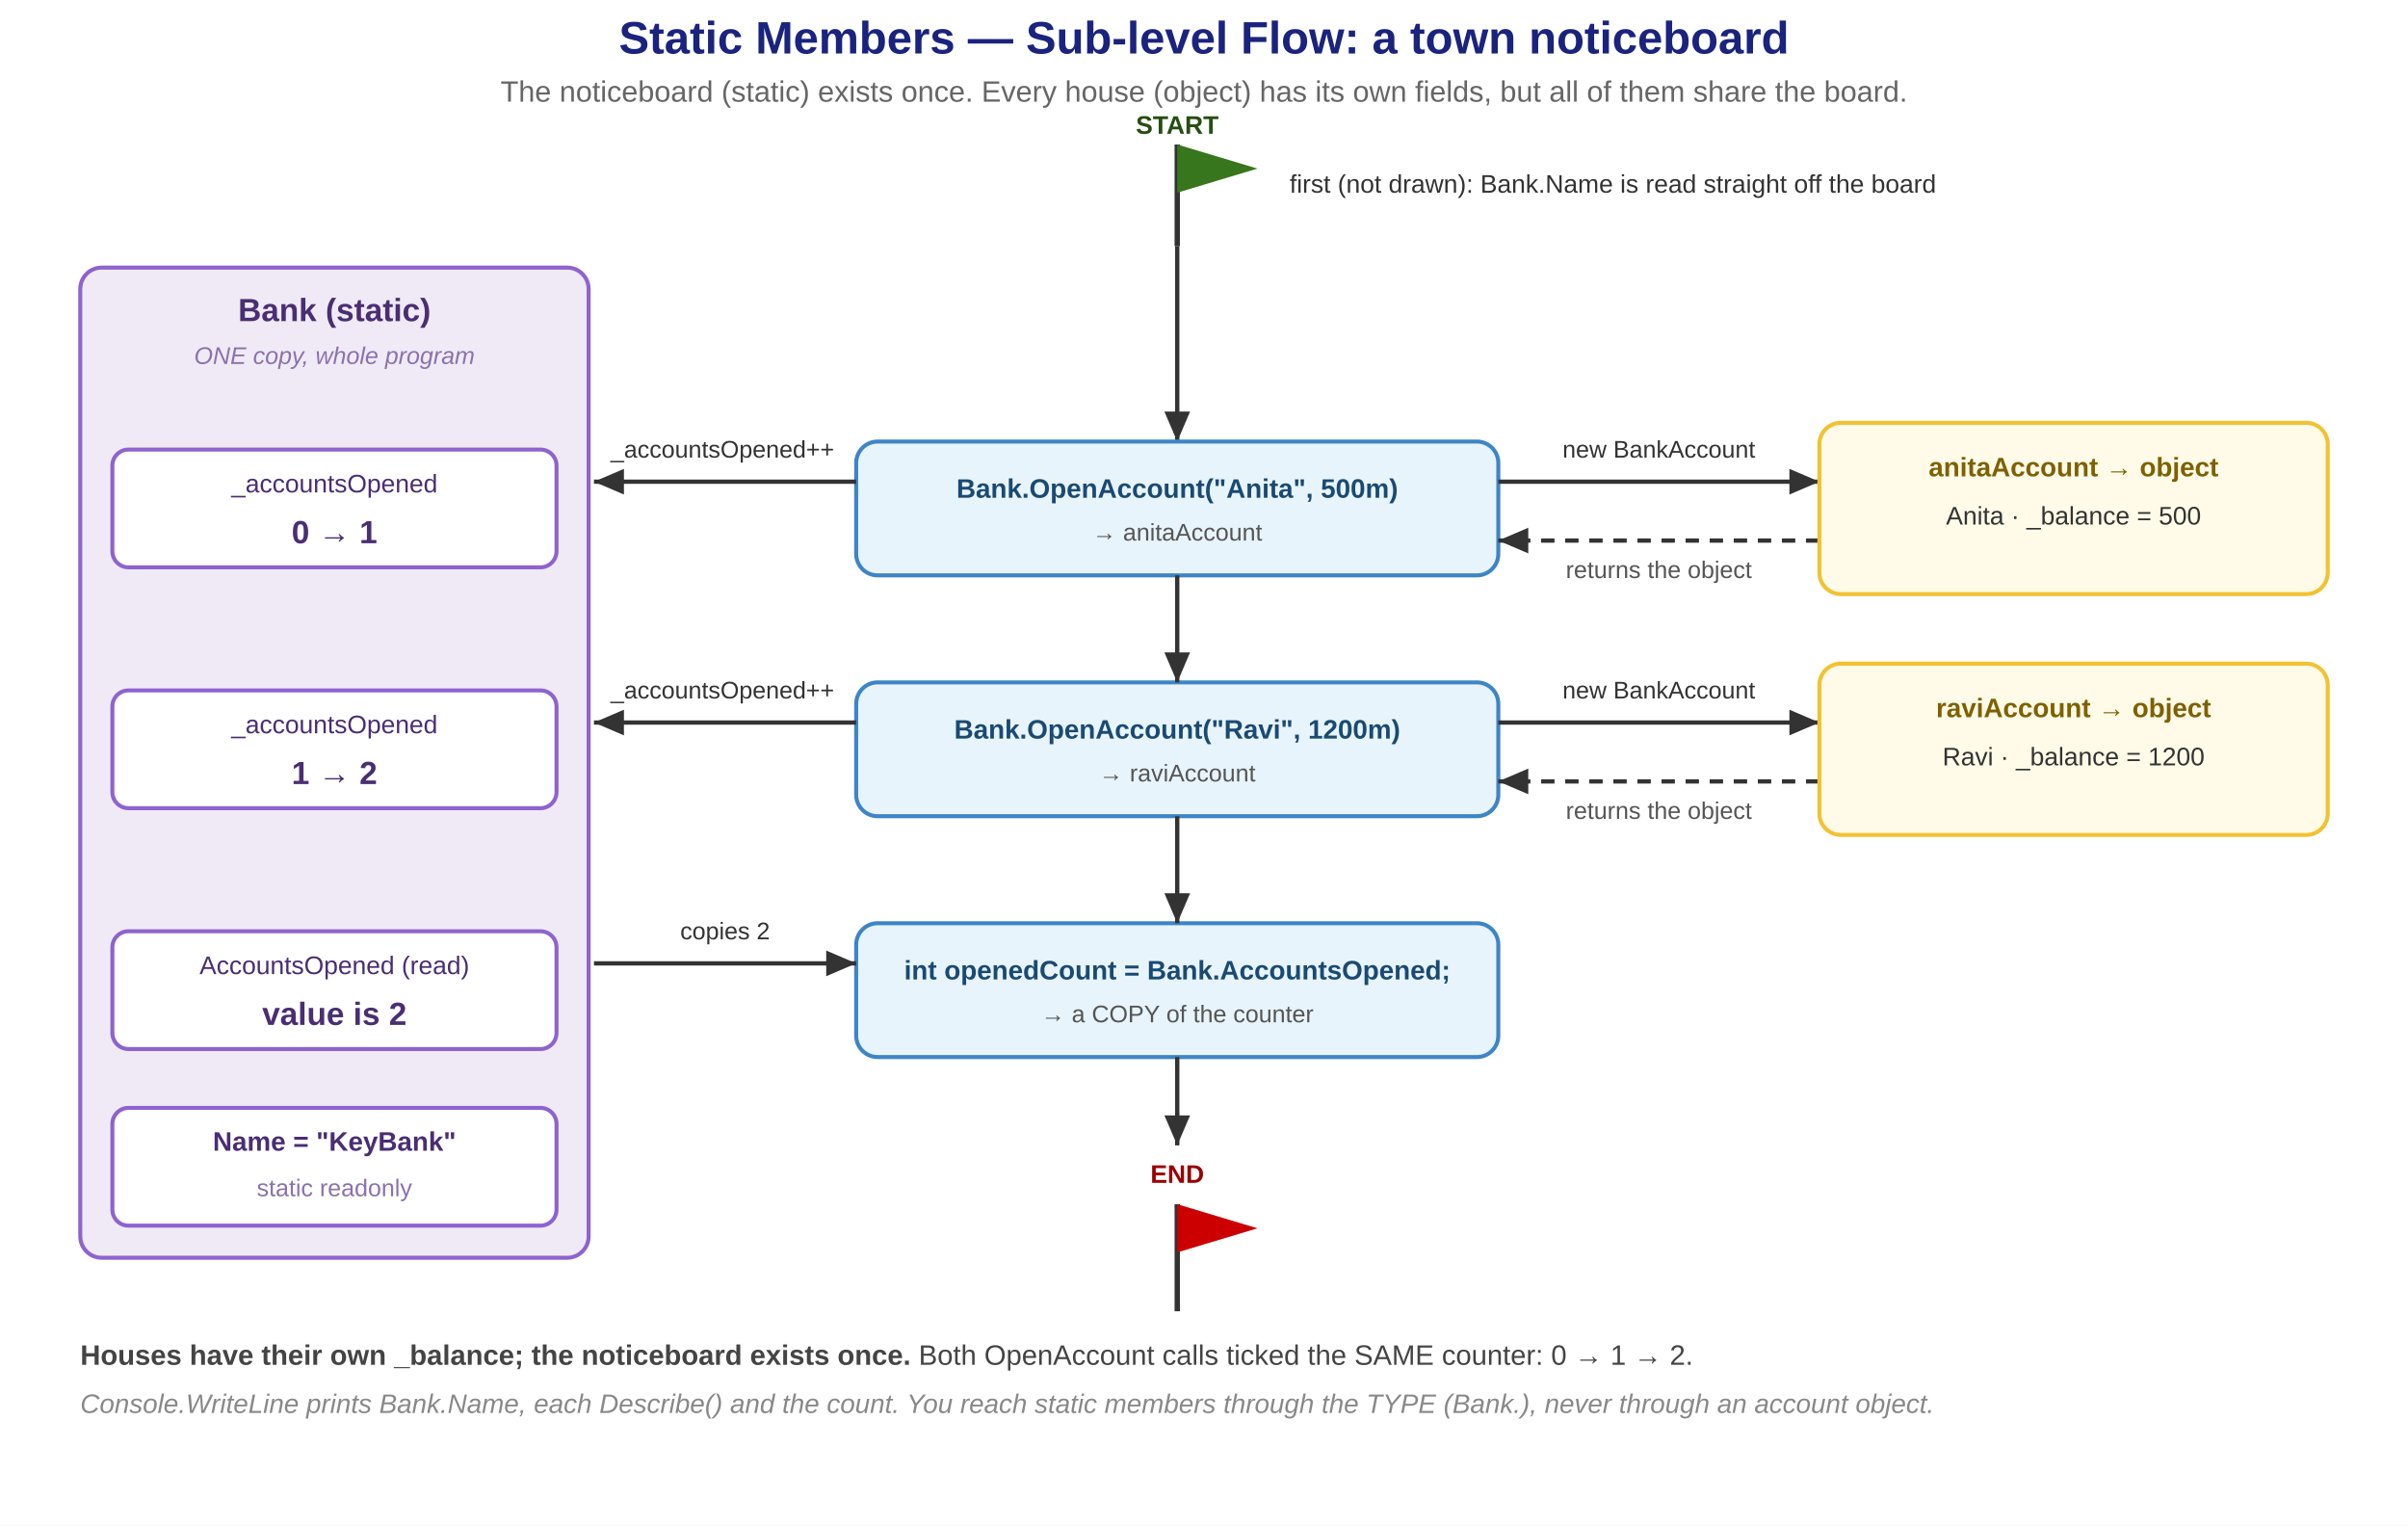
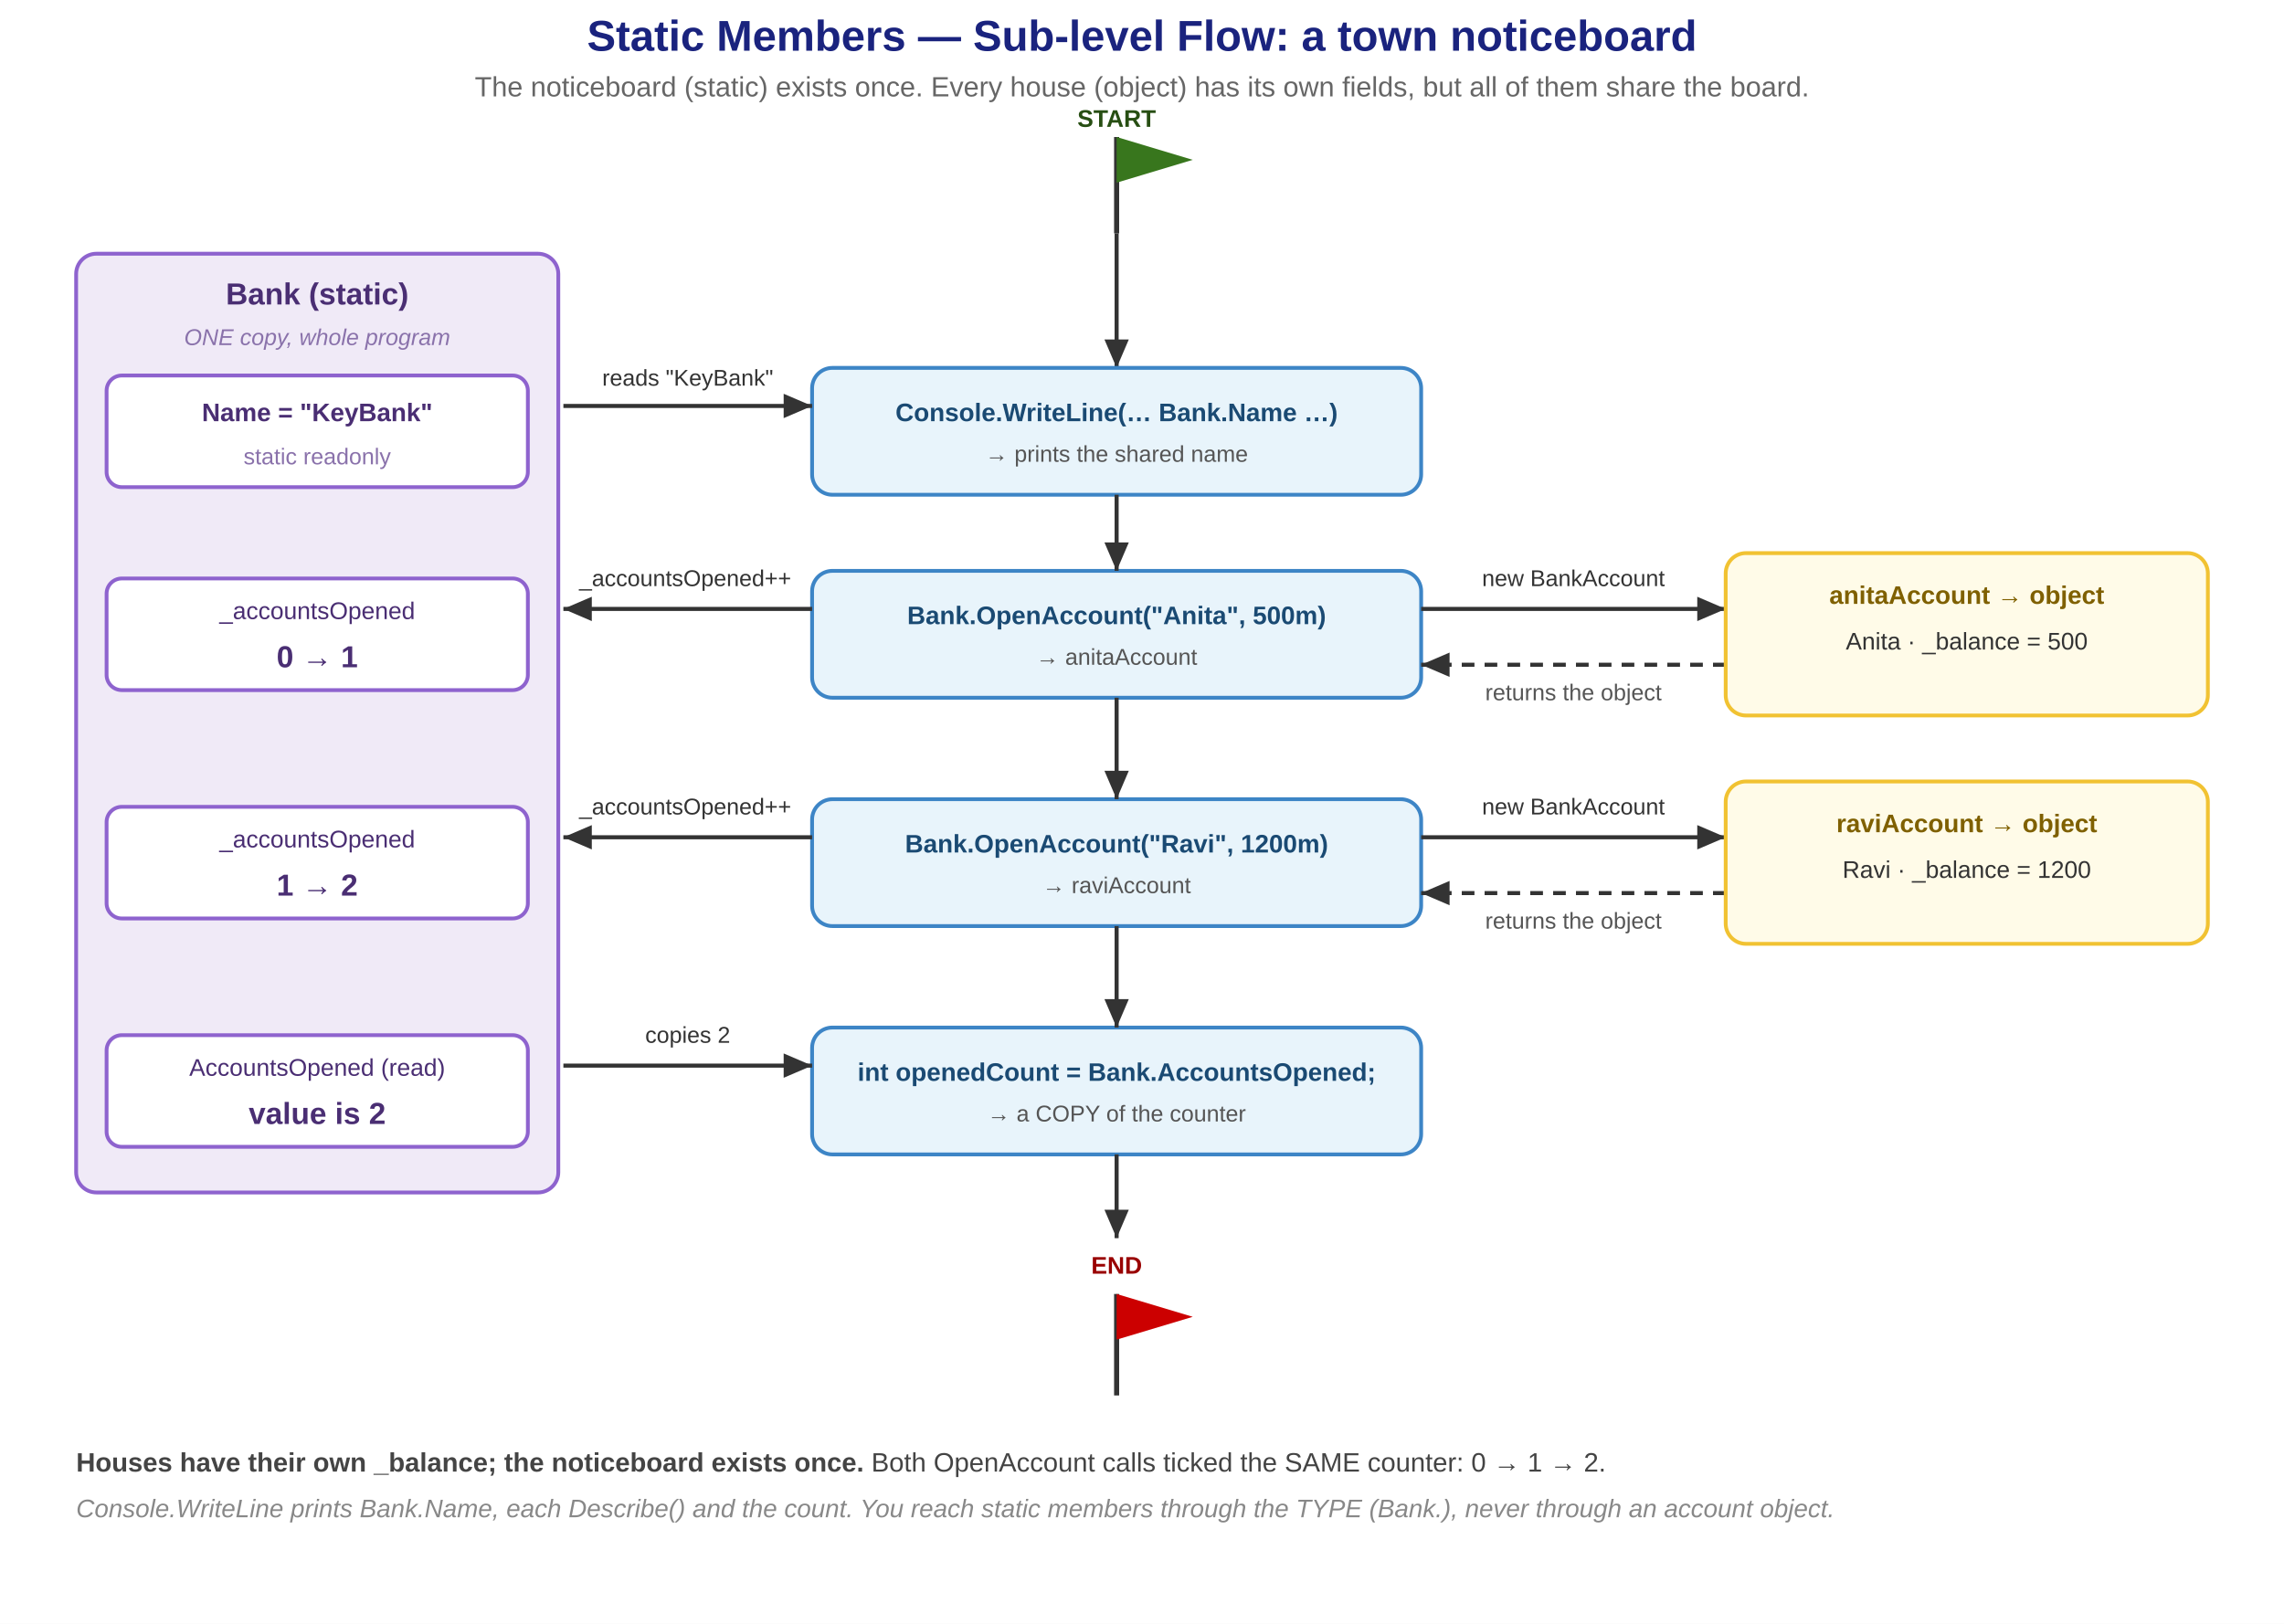
- <svg xmlns="http://www.w3.org/2000/svg" viewBox="0 0 900 570" font-family="Arial, Helvetica, sans-serif">
+ <svg xmlns="http://www.w3.org/2000/svg" viewBox="0 0 900 640" font-family="Arial, Helvetica, sans-serif">
  <defs>
    <marker id="a" markerWidth="9" markerHeight="9" refX="7" refY="3" orient="auto">
      <path d="M0,0 L7,3 L0,6 Z" fill="#333" />
    </marker>
  </defs>
-   <rect x="0" y="0" width="900" height="570" fill="#ffffff" />
+   <rect x="0" y="0" width="900" height="640" fill="#ffffff" />
  <text x="450.0" y="20" text-anchor="middle" font-size="17" font-weight="bold" fill="#1a237e">Static Members — Sub-level Flow: a town noticeboard</text>
  <text x="450.0" y="38" text-anchor="middle" font-size="11" fill="#666">The noticeboard (static) exists once. Every house (object) has its own fields, but all of them share the board.</text>
  <text x="440" y="50" text-anchor="middle" font-size="9.5" font-weight="bold" fill="#274e13">START</text>
  <line x1="440" y1="54" x2="440" y2="92" stroke="#333" stroke-width="2" />
  <polygon points="440,54 440,72 470,63" fill="#38761d" />
-   <line x1="440" y1="92" x2="440" y2="165" stroke="#333" stroke-width="1.6" marker-end="url(#a)" />
-   <text x="482" y="72" font-size="9.5" fill="#333">first (not drawn): Bank.Name is read straight off the board</text>
+   <line x1="440" y1="92" x2="440" y2="145" stroke="#333" stroke-width="1.6" marker-end="url(#a)" />
  <rect x="30" y="100" width="190" height="370" rx="8" fill="#f0eaf7" stroke="#8e63ce" stroke-width="1.5" />
  <text x="125" y="120" text-anchor="middle" font-size="12" font-weight="bold" fill="#4a2e73">Bank (static)</text>
  <text x="125" y="136" text-anchor="middle" font-size="9" font-style="italic" fill="#8a72ab">ONE copy, whole program</text>
-   <rect x="42" y="168" width="166" height="44" rx="6" fill="#ffffff" stroke="#8e63ce" stroke-width="1.5">
+   <rect x="42" y="148" width="166" height="44" rx="6" fill="#ffffff" stroke="#8e63ce" stroke-width="1.5" />
+   <text x="125" y="166" text-anchor="middle" font-size="10" font-weight="bold" fill="#4a2e73">Name = "KeyBank"</text>
+   <text x="125" y="183" text-anchor="middle" font-size="9" fill="#8a72ab">static readonly</text>
+   <rect x="42" y="228" width="166" height="44" rx="6" fill="#ffffff" stroke="#8e63ce" stroke-width="1.5">
    <animate attributeName="stroke-width" values="1;3.5;1" dur="3s" repeatCount="indefinite" />
  </rect>
-   <text x="125" y="184" text-anchor="middle" font-size="9.5" fill="#4a2e73">_accountsOpened</text>
-   <text x="125" y="203" text-anchor="middle" font-size="12" font-weight="bold" fill="#4a2e73">0 → 1</text>
-   <rect x="42" y="258" width="166" height="44" rx="6" fill="#ffffff" stroke="#8e63ce" stroke-width="1.5">
+   <text x="125" y="244" text-anchor="middle" font-size="9.5" fill="#4a2e73">_accountsOpened</text>
+   <text x="125" y="263" text-anchor="middle" font-size="12" font-weight="bold" fill="#4a2e73">0 → 1</text>
+   <rect x="42" y="318" width="166" height="44" rx="6" fill="#ffffff" stroke="#8e63ce" stroke-width="1.5">
    <animate attributeName="stroke-width" values="1;3.5;1" dur="3s" repeatCount="indefinite" />
  </rect>
-   <text x="125" y="274" text-anchor="middle" font-size="9.5" fill="#4a2e73">_accountsOpened</text>
-   <text x="125" y="293" text-anchor="middle" font-size="12" font-weight="bold" fill="#4a2e73">1 → 2</text>
-   <rect x="42" y="348" width="166" height="44" rx="6" fill="#ffffff" stroke="#8e63ce" stroke-width="1.5">
+   <text x="125" y="334" text-anchor="middle" font-size="9.5" fill="#4a2e73">_accountsOpened</text>
+   <text x="125" y="353" text-anchor="middle" font-size="12" font-weight="bold" fill="#4a2e73">1 → 2</text>
+   <rect x="42" y="408" width="166" height="44" rx="6" fill="#ffffff" stroke="#8e63ce" stroke-width="1.5">
    <animate attributeName="stroke-width" values="1;3.5;1" dur="3s" repeatCount="indefinite" />
  </rect>
-   <text x="125" y="364" text-anchor="middle" font-size="9.5" fill="#4a2e73">AccountsOpened  (read)</text>
-   <text x="125" y="383" text-anchor="middle" font-size="12" font-weight="bold" fill="#4a2e73">value is 2</text>
-   <rect x="42" y="414" width="166" height="44" rx="6" fill="#ffffff" stroke="#8e63ce" stroke-width="1.5" />
-   <text x="125" y="430" text-anchor="middle" font-size="10" font-weight="bold" fill="#4a2e73">Name = "KeyBank"</text>
-   <text x="125" y="447" text-anchor="middle" font-size="9" fill="#8a72ab">static readonly</text>
-   <rect x="320" y="165" width="240" height="50" rx="8" fill="#e8f4fb" stroke="#3d85c6" stroke-width="1.5" />
-   <text x="440" y="186" text-anchor="middle" font-size="10" font-weight="bold" fill="#1a4a73">Bank.OpenAccount("Anita", 500m)</text>
-   <text x="440" y="202" text-anchor="middle" font-size="9" fill="#555">→ anitaAccount</text>
-   <rect x="320" y="255" width="240" height="50" rx="8" fill="#e8f4fb" stroke="#3d85c6" stroke-width="1.5" />
-   <text x="440" y="276" text-anchor="middle" font-size="10" font-weight="bold" fill="#1a4a73">Bank.OpenAccount("Ravi", 1200m)</text>
-   <text x="440" y="292" text-anchor="middle" font-size="9" fill="#555">→ raviAccount</text>
-   <rect x="320" y="345" width="240" height="50" rx="8" fill="#e8f4fb" stroke="#3d85c6" stroke-width="1.5" />
-   <text x="440" y="366" text-anchor="middle" font-size="10" font-weight="bold" fill="#1a4a73">int openedCount = Bank.AccountsOpened;</text>
-   <text x="440" y="382" text-anchor="middle" font-size="9" fill="#555">→ a COPY of the counter</text>
-   <line x1="320" y1="180" x2="222" y2="180" stroke="#333" stroke-width="1.6" marker-end="url(#a)" />
-   <text x="270" y="171" text-anchor="middle" font-size="9" fill="#333">_accountsOpened++</text>
-   <line x1="560" y1="180" x2="680" y2="180" stroke="#333" stroke-width="1.6" marker-end="url(#a)" />
-   <text x="620" y="171" text-anchor="middle" font-size="9" fill="#333">new BankAccount</text>
-   <line x1="680" y1="202" x2="560" y2="202" stroke="#333" stroke-width="1.6" stroke-dasharray="5 4" marker-end="url(#a)" />
-   <text x="620" y="216" text-anchor="middle" font-size="9" fill="#555">returns the object</text>
-   <rect x="680" y="158" width="190" height="64" rx="8" fill="#fffbe8" stroke="#f1c232" stroke-width="1.5" />
-   <line x1="320" y1="270" x2="222" y2="270" stroke="#333" stroke-width="1.6" marker-end="url(#a)" />
-   <text x="270" y="261" text-anchor="middle" font-size="9" fill="#333">_accountsOpened++</text>
-   <line x1="560" y1="270" x2="680" y2="270" stroke="#333" stroke-width="1.6" marker-end="url(#a)" />
-   <text x="620" y="261" text-anchor="middle" font-size="9" fill="#333">new BankAccount</text>
-   <line x1="680" y1="292" x2="560" y2="292" stroke="#333" stroke-width="1.6" stroke-dasharray="5 4" marker-end="url(#a)" />
-   <text x="620" y="306" text-anchor="middle" font-size="9" fill="#555">returns the object</text>
-   <rect x="680" y="248" width="190" height="64" rx="8" fill="#fffbe8" stroke="#f1c232" stroke-width="1.5" />
-   <text x="775" y="178" text-anchor="middle" font-size="10" font-weight="bold" fill="#7f6000">anitaAccount → object</text>
-   <text x="775" y="196" text-anchor="middle" font-size="9.5" fill="#333">Anita · _balance = 500</text>
-   <text x="775" y="268" text-anchor="middle" font-size="10" font-weight="bold" fill="#7f6000">raviAccount → object</text>
-   <text x="775" y="286" text-anchor="middle" font-size="9.5" fill="#333">Ravi · _balance = 1200</text>
-   <line x1="222" y1="360" x2="320" y2="360" stroke="#333" stroke-width="1.6" marker-end="url(#a)" />
-   <text x="271" y="351" text-anchor="middle" font-size="9" fill="#333">copies 2</text>
-   <line x1="440" y1="215" x2="440" y2="255" stroke="#333" stroke-width="1.6" marker-end="url(#a)" />
-   <line x1="440" y1="305" x2="440" y2="345" stroke="#333" stroke-width="1.6" marker-end="url(#a)" />
-   <line x1="440" y1="395" x2="440" y2="428" stroke="#333" stroke-width="1.6" marker-end="url(#a)" />
-   <text x="440" y="442" text-anchor="middle" font-size="9.5" font-weight="bold" fill="#990000">END</text>
-   <line x1="440" y1="450" x2="440" y2="490" stroke="#333" stroke-width="2" />
-   <polygon points="440,450 440,468 470,459" fill="#cc0000" />
-   <text x="30" y="510" font-size="10.5" fill="#444">
+   <text x="125" y="424" text-anchor="middle" font-size="9.5" fill="#4a2e73">AccountsOpened  (read)</text>
+   <text x="125" y="443" text-anchor="middle" font-size="12" font-weight="bold" fill="#4a2e73">value is 2</text>
+   <rect x="320" y="145" width="240" height="50" rx="8" fill="#e8f4fb" stroke="#3d85c6" stroke-width="1.5" />
+   <text x="440" y="166" text-anchor="middle" font-size="10" font-weight="bold" fill="#1a4a73">Console.WriteLine(… Bank.Name …)</text>
+   <text x="440" y="182" text-anchor="middle" font-size="9" fill="#555">→ prints the shared name</text>
+   <line x1="222" y1="160" x2="320" y2="160" stroke="#333" stroke-width="1.6" marker-end="url(#a)" />
+   <text x="271" y="152" text-anchor="middle" font-size="9" fill="#333">reads "KeyBank"</text>
+   <rect x="320" y="225" width="240" height="50" rx="8" fill="#e8f4fb" stroke="#3d85c6" stroke-width="1.5" />
+   <text x="440" y="246" text-anchor="middle" font-size="10" font-weight="bold" fill="#1a4a73">Bank.OpenAccount("Anita", 500m)</text>
+   <text x="440" y="262" text-anchor="middle" font-size="9" fill="#555">→ anitaAccount</text>
+   <rect x="320" y="315" width="240" height="50" rx="8" fill="#e8f4fb" stroke="#3d85c6" stroke-width="1.5" />
+   <text x="440" y="336" text-anchor="middle" font-size="10" font-weight="bold" fill="#1a4a73">Bank.OpenAccount("Ravi", 1200m)</text>
+   <text x="440" y="352" text-anchor="middle" font-size="9" fill="#555">→ raviAccount</text>
+   <rect x="320" y="405" width="240" height="50" rx="8" fill="#e8f4fb" stroke="#3d85c6" stroke-width="1.5" />
+   <text x="440" y="426" text-anchor="middle" font-size="10" font-weight="bold" fill="#1a4a73">int openedCount = Bank.AccountsOpened;</text>
+   <text x="440" y="442" text-anchor="middle" font-size="9" fill="#555">→ a COPY of the counter</text>
+   <line x1="320" y1="240" x2="222" y2="240" stroke="#333" stroke-width="1.6" marker-end="url(#a)" />
+   <text x="270" y="231" text-anchor="middle" font-size="9" fill="#333">_accountsOpened++</text>
+   <line x1="560" y1="240" x2="680" y2="240" stroke="#333" stroke-width="1.6" marker-end="url(#a)" />
+   <text x="620" y="231" text-anchor="middle" font-size="9" fill="#333">new BankAccount</text>
+   <line x1="680" y1="262" x2="560" y2="262" stroke="#333" stroke-width="1.6" stroke-dasharray="5 4" marker-end="url(#a)" />
+   <text x="620" y="276" text-anchor="middle" font-size="9" fill="#555">returns the object</text>
+   <rect x="680" y="218" width="190" height="64" rx="8" fill="#fffbe8" stroke="#f1c232" stroke-width="1.5" />
+   <line x1="320" y1="330" x2="222" y2="330" stroke="#333" stroke-width="1.6" marker-end="url(#a)" />
+   <text x="270" y="321" text-anchor="middle" font-size="9" fill="#333">_accountsOpened++</text>
+   <line x1="560" y1="330" x2="680" y2="330" stroke="#333" stroke-width="1.6" marker-end="url(#a)" />
+   <text x="620" y="321" text-anchor="middle" font-size="9" fill="#333">new BankAccount</text>
+   <line x1="680" y1="352" x2="560" y2="352" stroke="#333" stroke-width="1.6" stroke-dasharray="5 4" marker-end="url(#a)" />
+   <text x="620" y="366" text-anchor="middle" font-size="9" fill="#555">returns the object</text>
+   <rect x="680" y="308" width="190" height="64" rx="8" fill="#fffbe8" stroke="#f1c232" stroke-width="1.5" />
+   <text x="775" y="238" text-anchor="middle" font-size="10" font-weight="bold" fill="#7f6000">anitaAccount → object</text>
+   <text x="775" y="256" text-anchor="middle" font-size="9.5" fill="#333">Anita · _balance = 500</text>
+   <text x="775" y="328" text-anchor="middle" font-size="10" font-weight="bold" fill="#7f6000">raviAccount → object</text>
+   <text x="775" y="346" text-anchor="middle" font-size="9.5" fill="#333">Ravi · _balance = 1200</text>
+   <line x1="222" y1="420" x2="320" y2="420" stroke="#333" stroke-width="1.6" marker-end="url(#a)" />
+   <text x="271" y="411" text-anchor="middle" font-size="9" fill="#333">copies 2</text>
+   <line x1="440" y1="195" x2="440" y2="225" stroke="#333" stroke-width="1.6" marker-end="url(#a)" />
+   <line x1="440" y1="275" x2="440" y2="315" stroke="#333" stroke-width="1.6" marker-end="url(#a)" />
+   <line x1="440" y1="365" x2="440" y2="405" stroke="#333" stroke-width="1.6" marker-end="url(#a)" />
+   <line x1="440" y1="455" x2="440" y2="488" stroke="#333" stroke-width="1.6" marker-end="url(#a)" />
+   <text x="440" y="502" text-anchor="middle" font-size="9.5" font-weight="bold" fill="#990000">END</text>
+   <line x1="440" y1="510" x2="440" y2="550" stroke="#333" stroke-width="2" />
+   <polygon points="440,510 440,528 470,519" fill="#cc0000" />
+   <text x="30" y="580" font-size="10.5" fill="#444">
    <tspan font-weight="bold">Houses have their own _balance; the noticeboard exists once.</tspan> Both OpenAccount calls ticked the SAME counter: 0 → 1 → 2.</text>
-   <text x="30" y="528" font-size="10" font-style="italic" fill="#888">Console.WriteLine prints Bank.Name, each Describe() and the count. You reach static members through the TYPE (Bank.), never through an account object.</text>
+   <text x="30" y="598" font-size="10" font-style="italic" fill="#888">Console.WriteLine prints Bank.Name, each Describe() and the count. You reach static members through the TYPE (Bank.), never through an account object.</text>
</svg>
